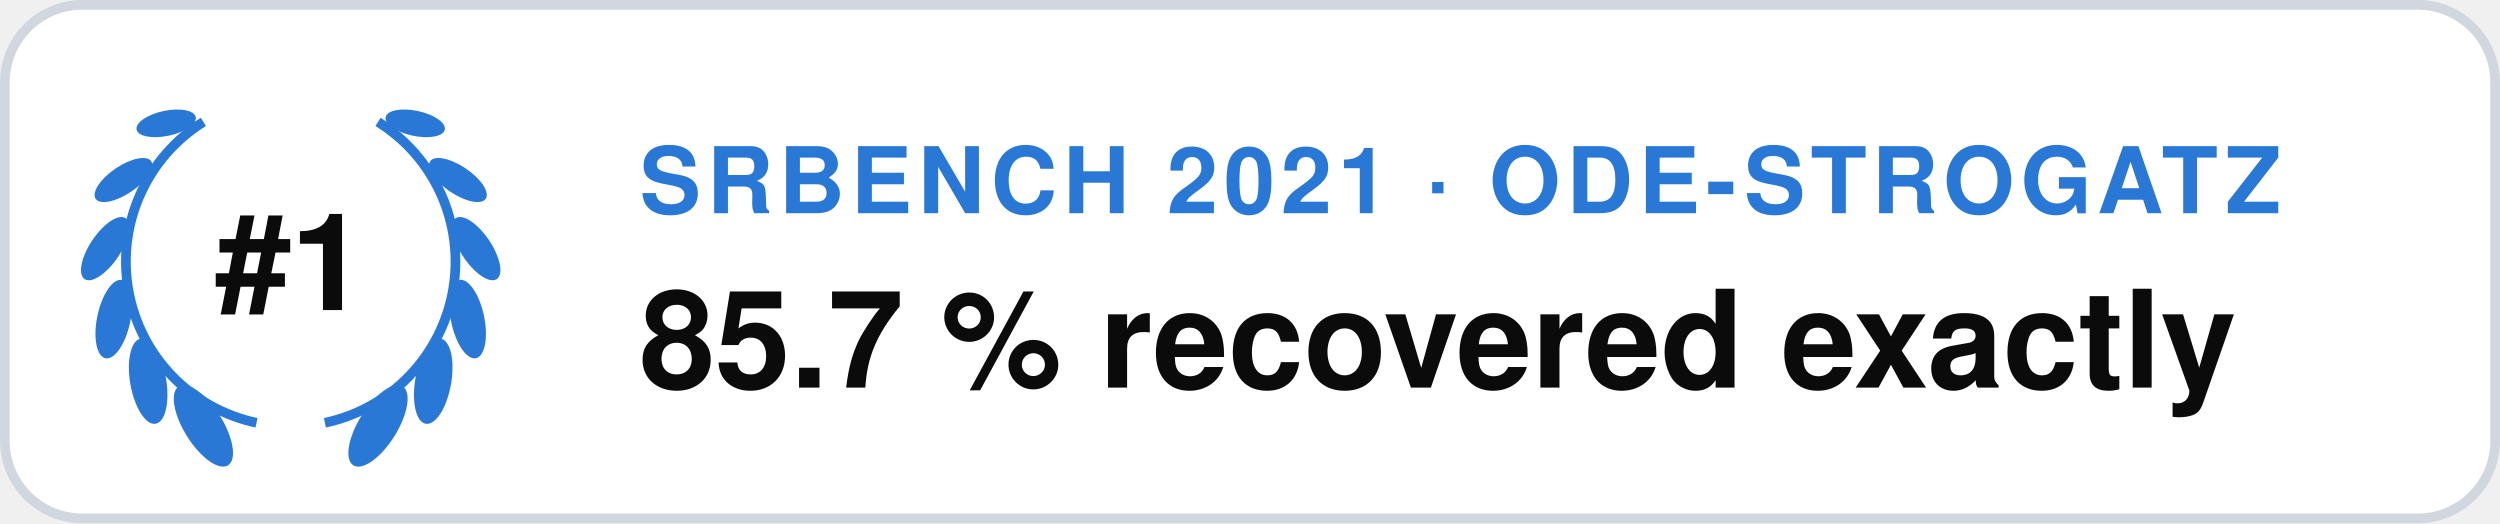
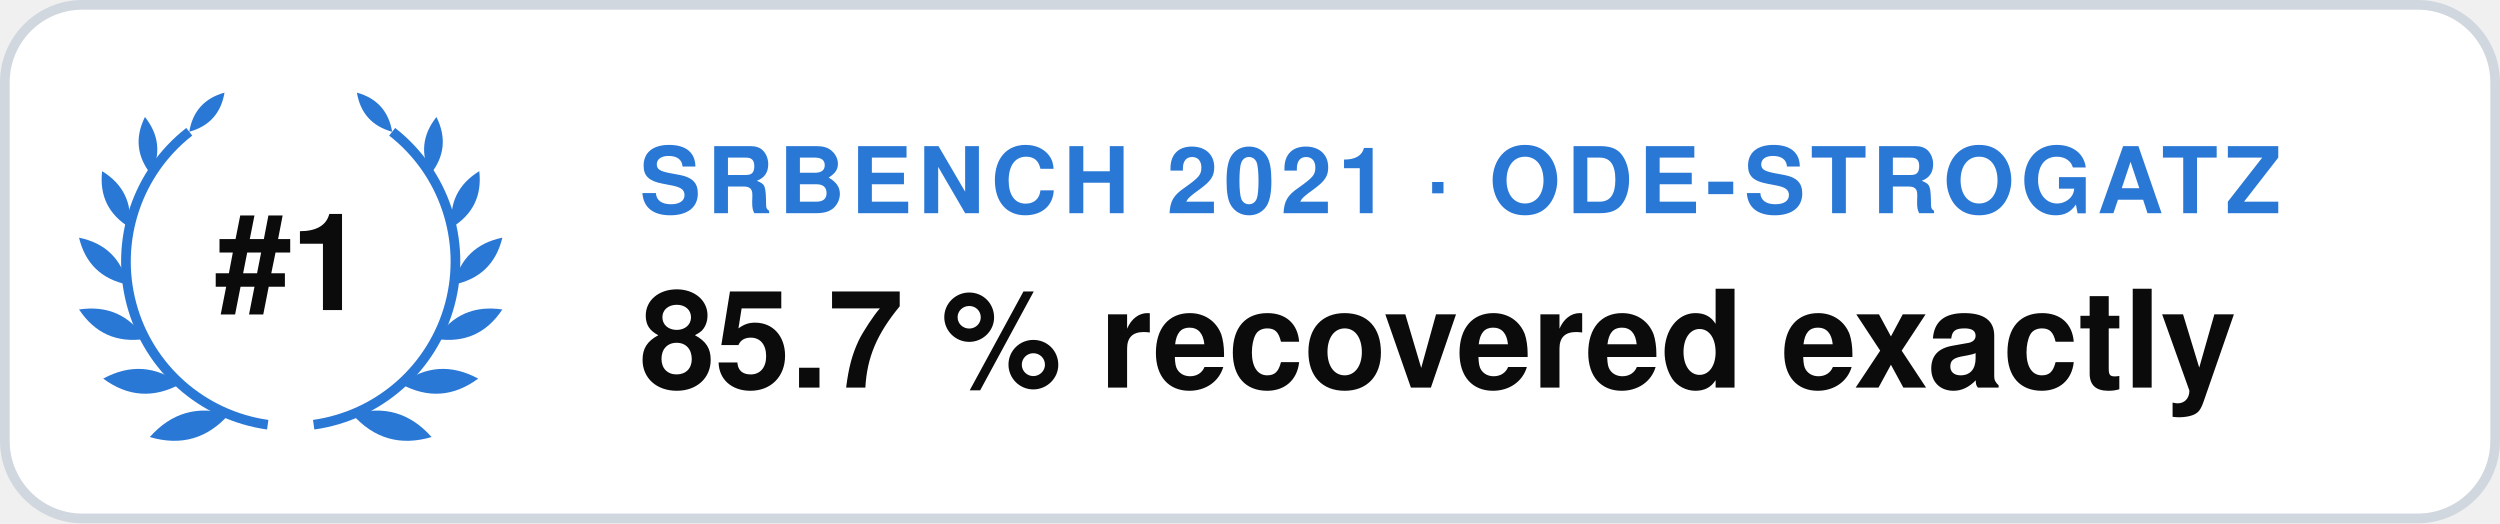
<svg xmlns="http://www.w3.org/2000/svg" width="258" height="54" viewBox="0 0 258 54" role="img" aria-label="#1 SRBench 2021 · ODE-Strogatz: 85.7 % recovered exactly">
  <style>
  .bg { fill: #ffffff; stroke: #d0d7de; } .leaf { fill: #2a78d6; } .stem { fill: none; stroke: #2a78d6; stroke-width: 1; }
  .place { fill: #0b0b0b; } .cap { fill: #2a78d6; } .res { fill: #0b0b0b; }
  @media (prefers-color-scheme: dark) {
    .bg { fill: #161b22; stroke: #30363d; } .leaf { fill: #3987e5; } .stem { stroke: #3987e5; }
    .place { fill: #f0efec; } .cap { fill: #3987e5; } .res { fill: #f0efec; }
  }
</style>
  <rect class="bg" x="0.5" y="0.5" width="257" height="53" rx="8" />
-   <path class="stem" d="M33.53 43.63 A17 17 0 0 0 39.01 12.58" />
-   <ellipse class="leaf" cx="39.01" cy="43.95" rx="4.80" ry="2.00" transform="rotate(-58.0 39.01 43.95)" />
-   <ellipse class="leaf" cx="44.71" cy="39.34" rx="4.46" ry="1.86" transform="rotate(-80.0 44.71 39.34)" />
-   <ellipse class="leaf" cx="48.26" cy="32.93" rx="4.13" ry="1.72" transform="rotate(-102.0 48.26 32.93)" />
-   <ellipse class="leaf" cx="49.15" cy="25.66" rx="3.79" ry="1.58" transform="rotate(-124.0 49.15 25.66)" />
-   <ellipse class="leaf" cx="47.26" cy="18.58" rx="3.46" ry="1.44" transform="rotate(-146.0 47.26 18.58)" />
-   <ellipse class="leaf" cx="42.85" cy="12.73" rx="3.12" ry="1.30" transform="rotate(-168.0 42.85 12.73)" />
-   <path class="stem" d="M26.47 43.63 A17 17 0 0 1 20.99 12.58" />
-   <ellipse class="leaf" cx="20.99" cy="43.95" rx="4.80" ry="2.00" transform="rotate(58.0 20.99 43.95)" />
-   <ellipse class="leaf" cx="15.29" cy="39.34" rx="4.46" ry="1.86" transform="rotate(80.0 15.29 39.34)" />
-   <ellipse class="leaf" cx="11.74" cy="32.93" rx="4.13" ry="1.72" transform="rotate(102.0 11.74 32.93)" />
-   <ellipse class="leaf" cx="10.85" cy="25.66" rx="3.79" ry="1.58" transform="rotate(124.0 10.85 25.66)" />
-   <ellipse class="leaf" cx="12.74" cy="18.58" rx="3.46" ry="1.44" transform="rotate(146.0 12.74 18.58)" />
-   <ellipse class="leaf" cx="17.15" cy="12.73" rx="3.12" ry="1.30" transform="rotate(168.0 17.15 12.73)" />
+   <path class="stem" d="M32.37 43.83 A17 17 0 0 0 40.47 13.60" />
+   <path class="leaf" transform="translate(36.37 42.76) rotate(16.0)" d="M0 0 Q4.25 -2.70 8.50 0 Q4.25 2.70 0 0Z" />
+   <path class="leaf" transform="translate(41.38 39.63) rotate(-4.0)" d="M0 0 Q3.99 -2.54 7.99 0 Q3.99 2.54 0 0Z" />
+   <path class="leaf" transform="translate(45.01 34.98) rotate(-24.0)" d="M0 0 Q3.74 -2.38 7.48 0 Q3.74 2.38 0 0Z" />
+   <path class="leaf" transform="translate(46.83 29.37) rotate(-44.0)" d="M0 0 Q3.49 -2.21 6.97 0 Q3.49 2.21 0 0Z" />
+   <path class="leaf" transform="translate(46.63 23.47) rotate(-64.0)" d="M0 0 Q3.23 -2.05 6.46 0 Q3.23 2.05 0 0Z" />
+   <path class="leaf" transform="translate(44.42 17.99) rotate(-84.0)" d="M0 0 Q2.97 -1.89 5.95 0 Q2.97 1.89 0 0Z" />
+   <path class="leaf" transform="translate(40.47 13.60) rotate(-132.0)" d="M0 0 Q2.72 -1.73 5.44 0 Q2.72 1.73 0 0Z" />
+   <path class="stem" d="M27.63 43.83 A17 17 0 0 1 19.53 13.60" />
+   <path class="leaf" transform="translate(23.63 42.76) rotate(164.0)" d="M0 0 Q4.25 -2.70 8.50 0 Q4.25 2.70 0 0Z" />
+   <path class="leaf" transform="translate(18.62 39.63) rotate(-176.0)" d="M0 0 Q3.99 -2.54 7.99 0 Q3.99 2.54 0 0Z" />
+   <path class="leaf" transform="translate(14.99 34.98) rotate(-156.0)" d="M0 0 Q3.74 -2.38 7.48 0 Q3.74 2.38 0 0Z" />
+   <path class="leaf" transform="translate(13.17 29.37) rotate(-136.0)" d="M0 0 Q3.49 -2.21 6.97 0 Q3.49 2.21 0 0Z" />
+   <path class="leaf" transform="translate(13.37 23.47) rotate(-116.0)" d="M0 0 Q3.23 -2.05 6.46 0 Q3.23 2.05 0 0Z" />
+   <path class="leaf" transform="translate(15.58 17.99) rotate(-96.0)" d="M0 0 Q2.97 -1.89 5.95 0 Q2.97 1.89 0 0Z" />
+   <path class="leaf" transform="translate(19.53 13.60) rotate(-48.0)" d="M0 0 Q2.72 -1.73 5.44 0 Q2.72 1.73 0 0Z" />
  <text class="place" x="30" y="32" text-anchor="middle" font-family="system-ui, -apple-system, 'Segoe UI', Helvetica, Arial, sans-serif" font-size="14" font-weight="700">#1</text>
  <text class="cap" x="66" y="22" font-family="system-ui, -apple-system, 'Segoe UI', Helvetica, Arial, sans-serif" font-size="9.5" font-weight="600" letter-spacing="0.6">SRBENCH 2021 · ODE-STROGATZ</text>
  <text class="res" x="66" y="40" font-family="system-ui, -apple-system, 'Segoe UI', Helvetica, Arial, sans-serif" font-size="14" font-weight="700">85.7 % recovered exactly</text>
</svg>
